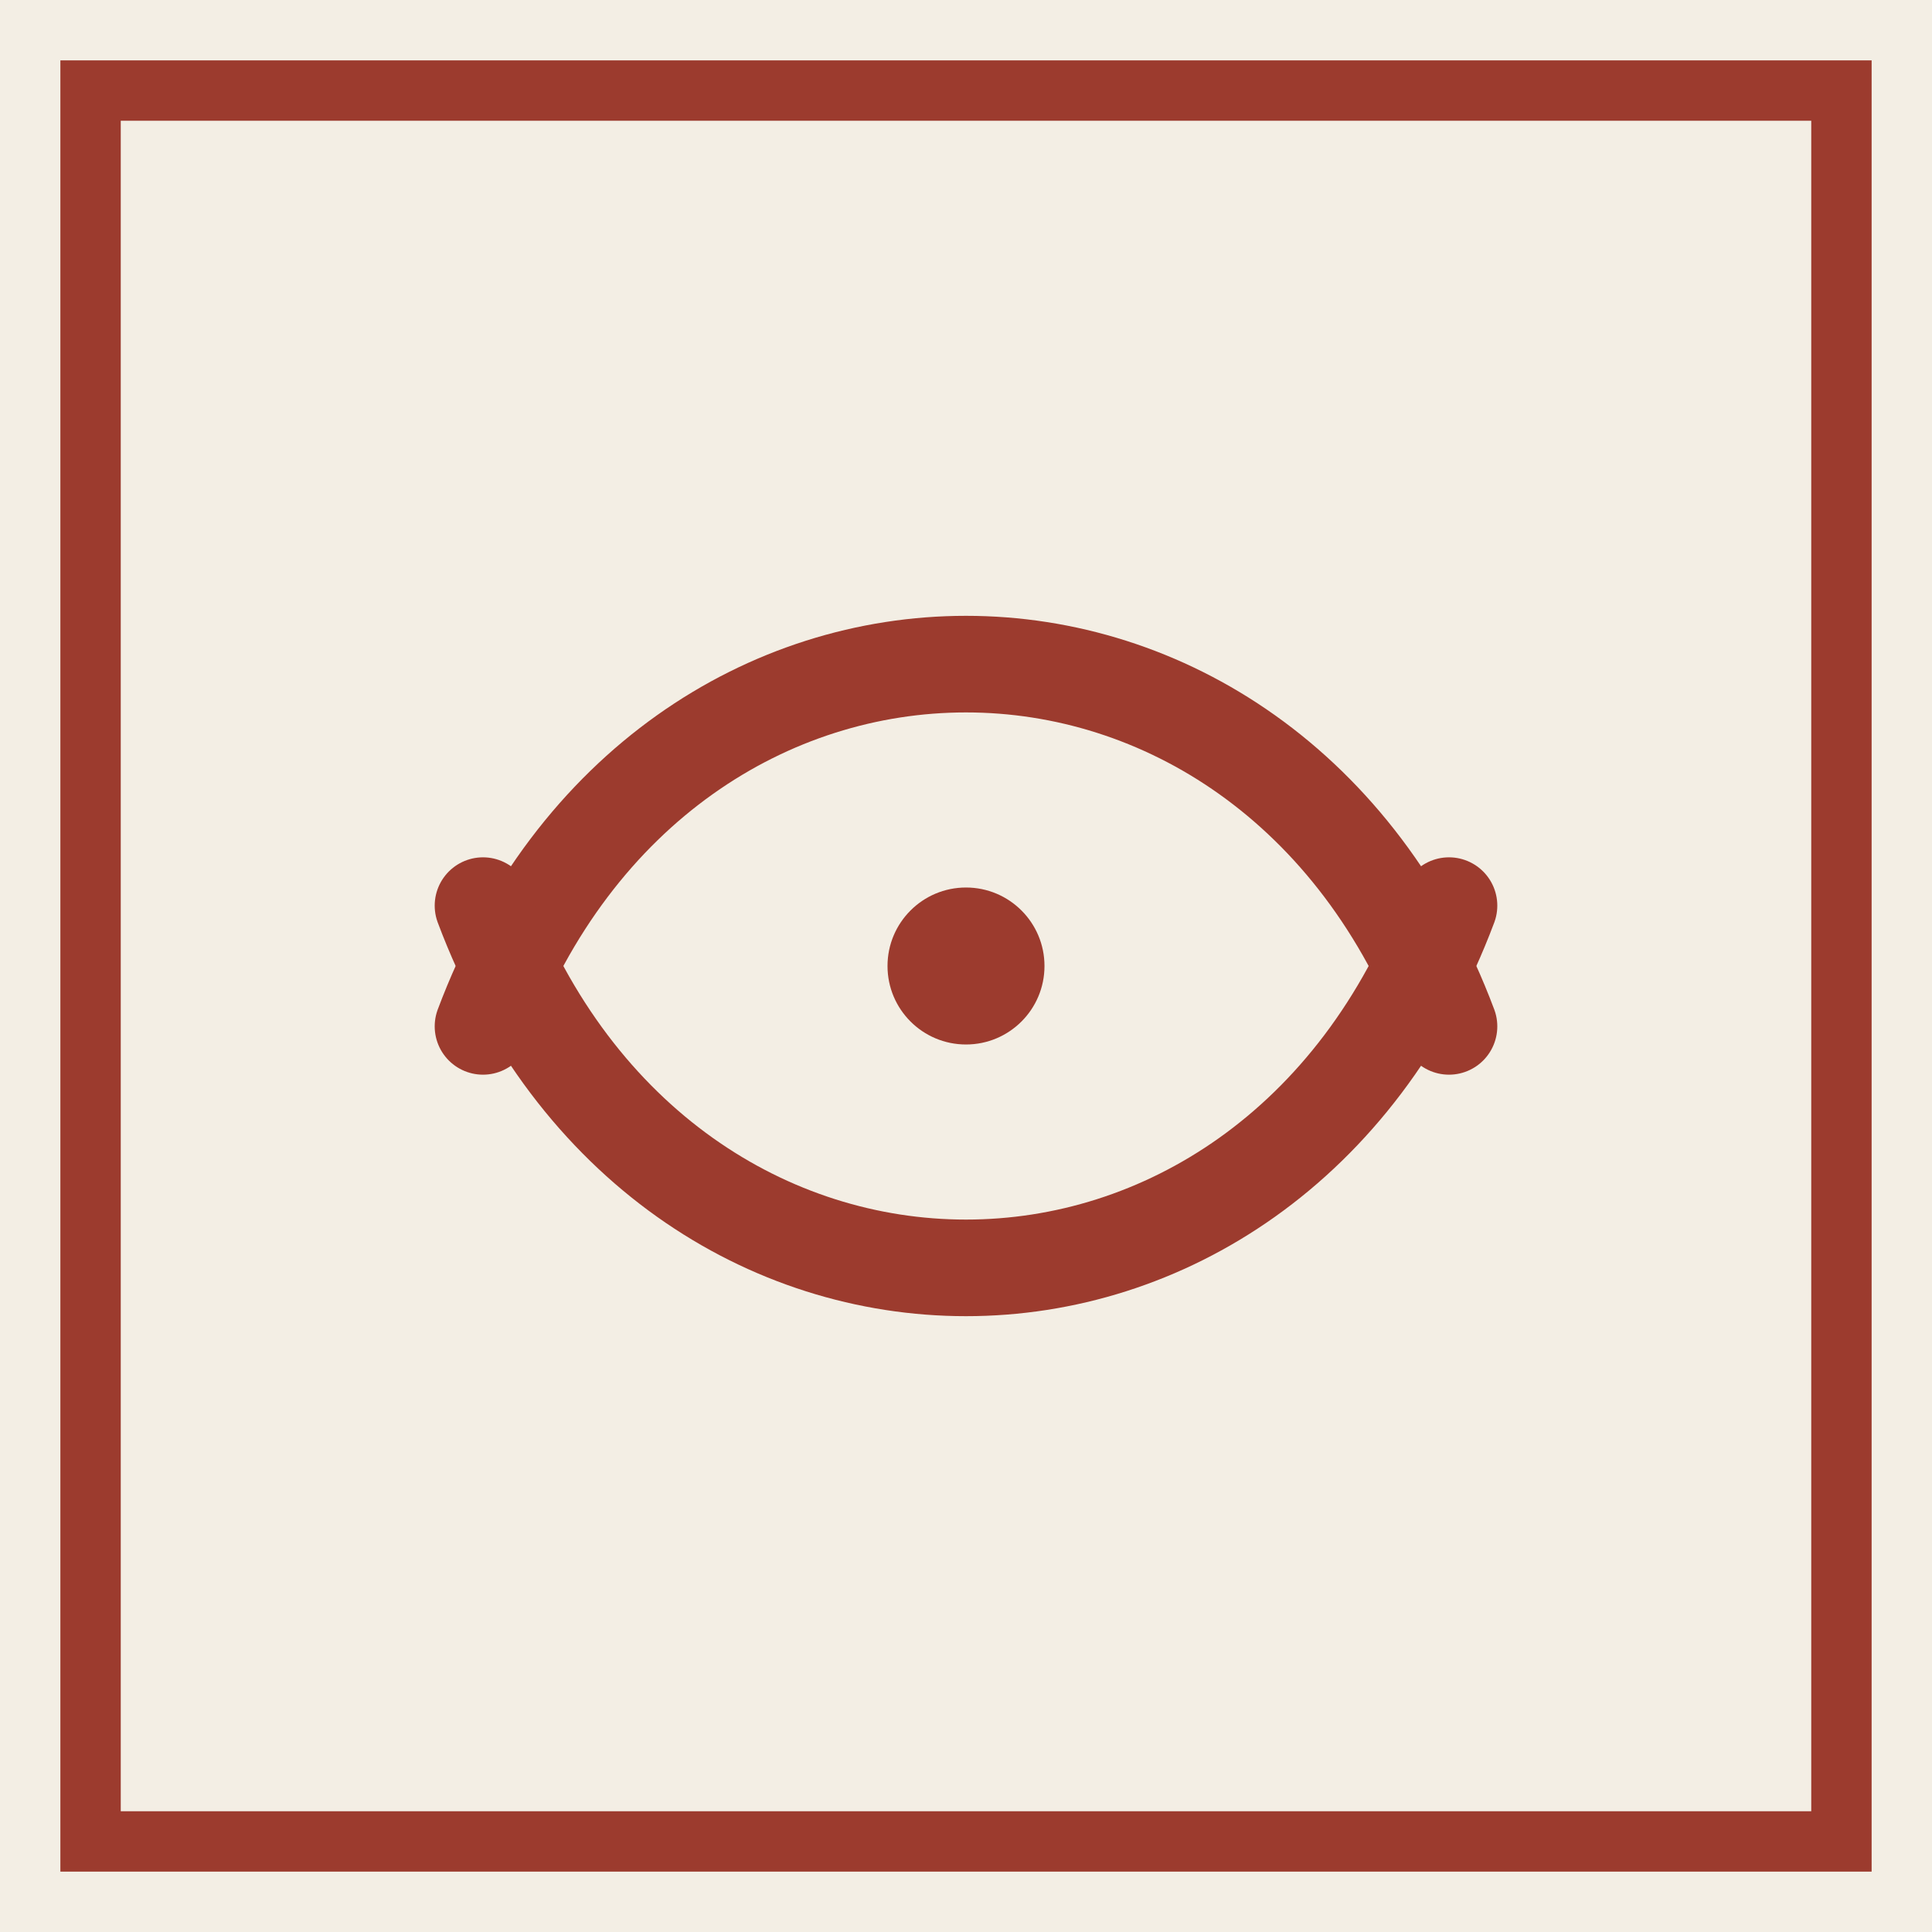
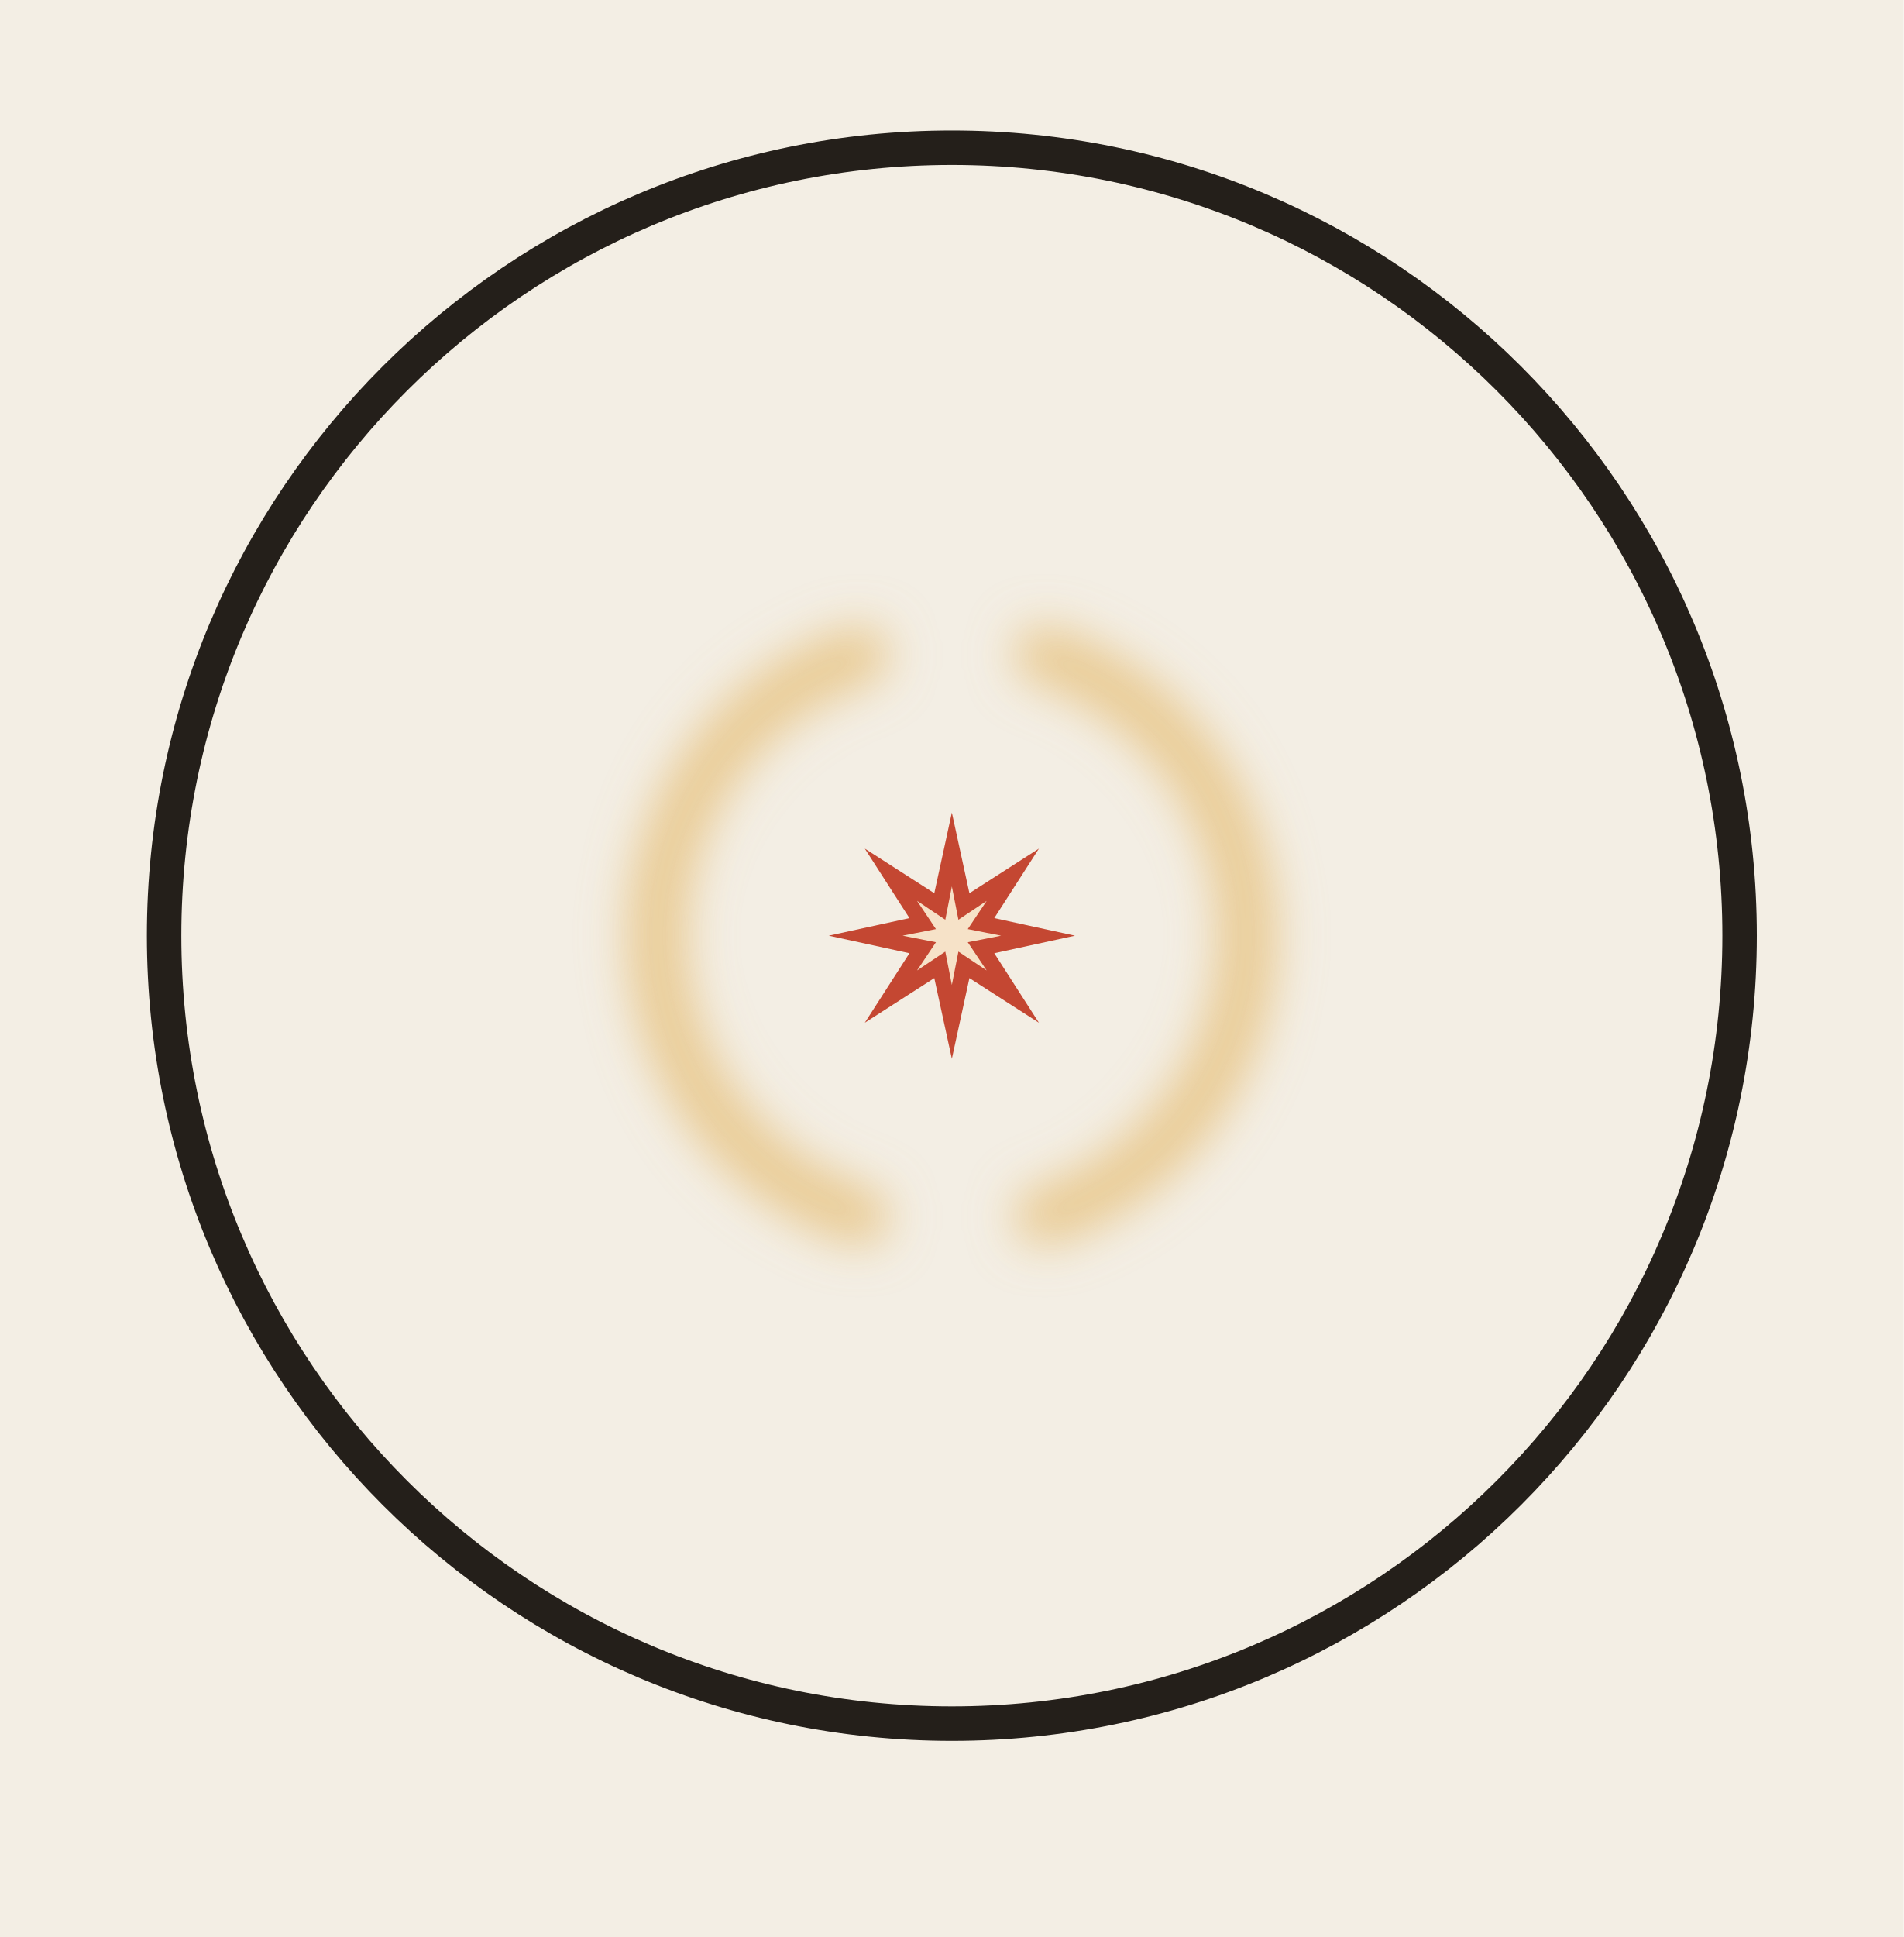
- <svg xmlns="http://www.w3.org/2000/svg" viewBox="0 0 64 64">
-   <rect width="64" height="64" fill="#f3eee4" />
-   <rect x="3" y="3" width="58" height="58" fill="none" stroke="#9c3b2e" stroke-width="2" />
-   <path d="M16 34c6-16 26-16 32 0" fill="none" stroke="#9c3b2e" stroke-width="3.2" stroke-linecap="round" />
-   <path d="M16 30c6 16 26 16 32 0" fill="none" stroke="#9c3b2e" stroke-width="3.2" stroke-linecap="round" />
-   <circle cx="32" cy="32" r="2.6" fill="#9c3b2e" />
+ <svg xmlns="http://www.w3.org/2000/svg" viewBox="64 10 232 236">
+   <rect x="64" y="10" width="232" height="236" fill="#f3eee4" />
+   <defs>
+     <filter id="glow" x="-70%" y="-70%" width="240%" height="240%">
+       <feGaussianBlur stdDeviation="2.8" />
+     </filter>
+   </defs>
+   <circle cx="180" cy="124" r="96" fill="none" stroke="#241f1a" stroke-width="4.2" />
+   <g fill="none" stroke="#e6c07a" stroke-width="7" stroke-linecap="round" opacity="0.78" filter="url(#glow)">
+     <path d="M 168.88 158.24 L 166.75 157.47 L 164.67 156.57 L 162.66 155.55 L 160.71 154.40 L 158.84 153.12 L 157.05 151.74 L 155.36 150.24 L 153.76 148.64 L 152.26 146.95 L 150.88 145.16 L 149.60 143.29 L 148.45 141.34 L 147.43 139.33 L 146.53 137.25 L 145.76 135.12 L 145.13 132.95 L 144.64 130.75 L 144.28 128.51 L 144.07 126.26 L 144.00 124.00 L 144.07 121.74 L 144.28 119.49 L 144.64 117.25 L 145.13 115.05 L 145.76 112.88 L 146.53 110.75 L 147.43 108.67 L 148.45 106.66 L 149.60 104.71 L 150.88 102.84 L 152.26 101.05 L 153.76 99.36 L 155.36 97.76 L 157.05 96.26 L 158.84 94.88 L 160.71 93.60 L 162.66 92.45 L 164.67 91.43 L 166.75 90.53 L 168.88 89.76" />
+     <path d="M 191.12 89.76 L 193.25 90.53 L 195.33 91.43 L 197.34 92.45 L 199.29 93.60 L 201.16 94.88 L 202.95 96.26 L 204.64 97.76 L 206.24 99.36 L 207.74 101.05 L 209.12 102.84 L 210.40 104.71 L 211.55 106.66 L 212.57 108.67 L 213.47 110.75 L 214.24 112.88 L 214.87 115.05 L 215.36 117.25 L 215.72 119.49 L 215.93 121.74 L 216.00 124.00 L 215.93 126.26 L 215.72 128.51 L 215.36 130.75 L 214.87 132.95 L 214.24 135.12 L 213.47 137.25 L 212.57 139.33 L 211.55 141.34 L 210.40 143.29 L 209.12 145.16 L 207.74 146.95 L 206.24 148.64 L 204.64 150.24 L 202.95 151.74 L 201.16 153.12 L 199.29 154.40 L 197.34 155.55 L 195.33 156.57 L 193.25 157.47 L 191.12 158.24" />
+   </g>
+   <g>
+     <path d="M 180.00 109.00 L 182.14 118.83 L 190.61 113.39 L 185.17 121.86 L 195.00 124.00 L 185.17 126.14 L 190.61 134.61 L 182.14 129.17 L 180.00 139.00 L 177.86 129.17 L 169.39 134.61 L 174.83 126.14 L 165.00 124.00 L 174.83 121.86 L 169.39 113.39 L 177.86 118.83 Z" fill="#c44732" />
+     <path d="M 180.00 118.00 L 180.80 122.06 L 184.24 119.76 L 181.94 123.20 L 186.00 124.00 L 181.94 124.80 L 184.24 128.24 L 180.80 125.94 L 180.00 130.00 L 179.20 125.94 L 175.76 128.24 L 178.06 124.80 L 174.00 124.00 L 178.06 123.20 L 175.76 119.76 L 179.20 122.06 Z" fill="#f6e2c8" />
+   </g>
</svg>
